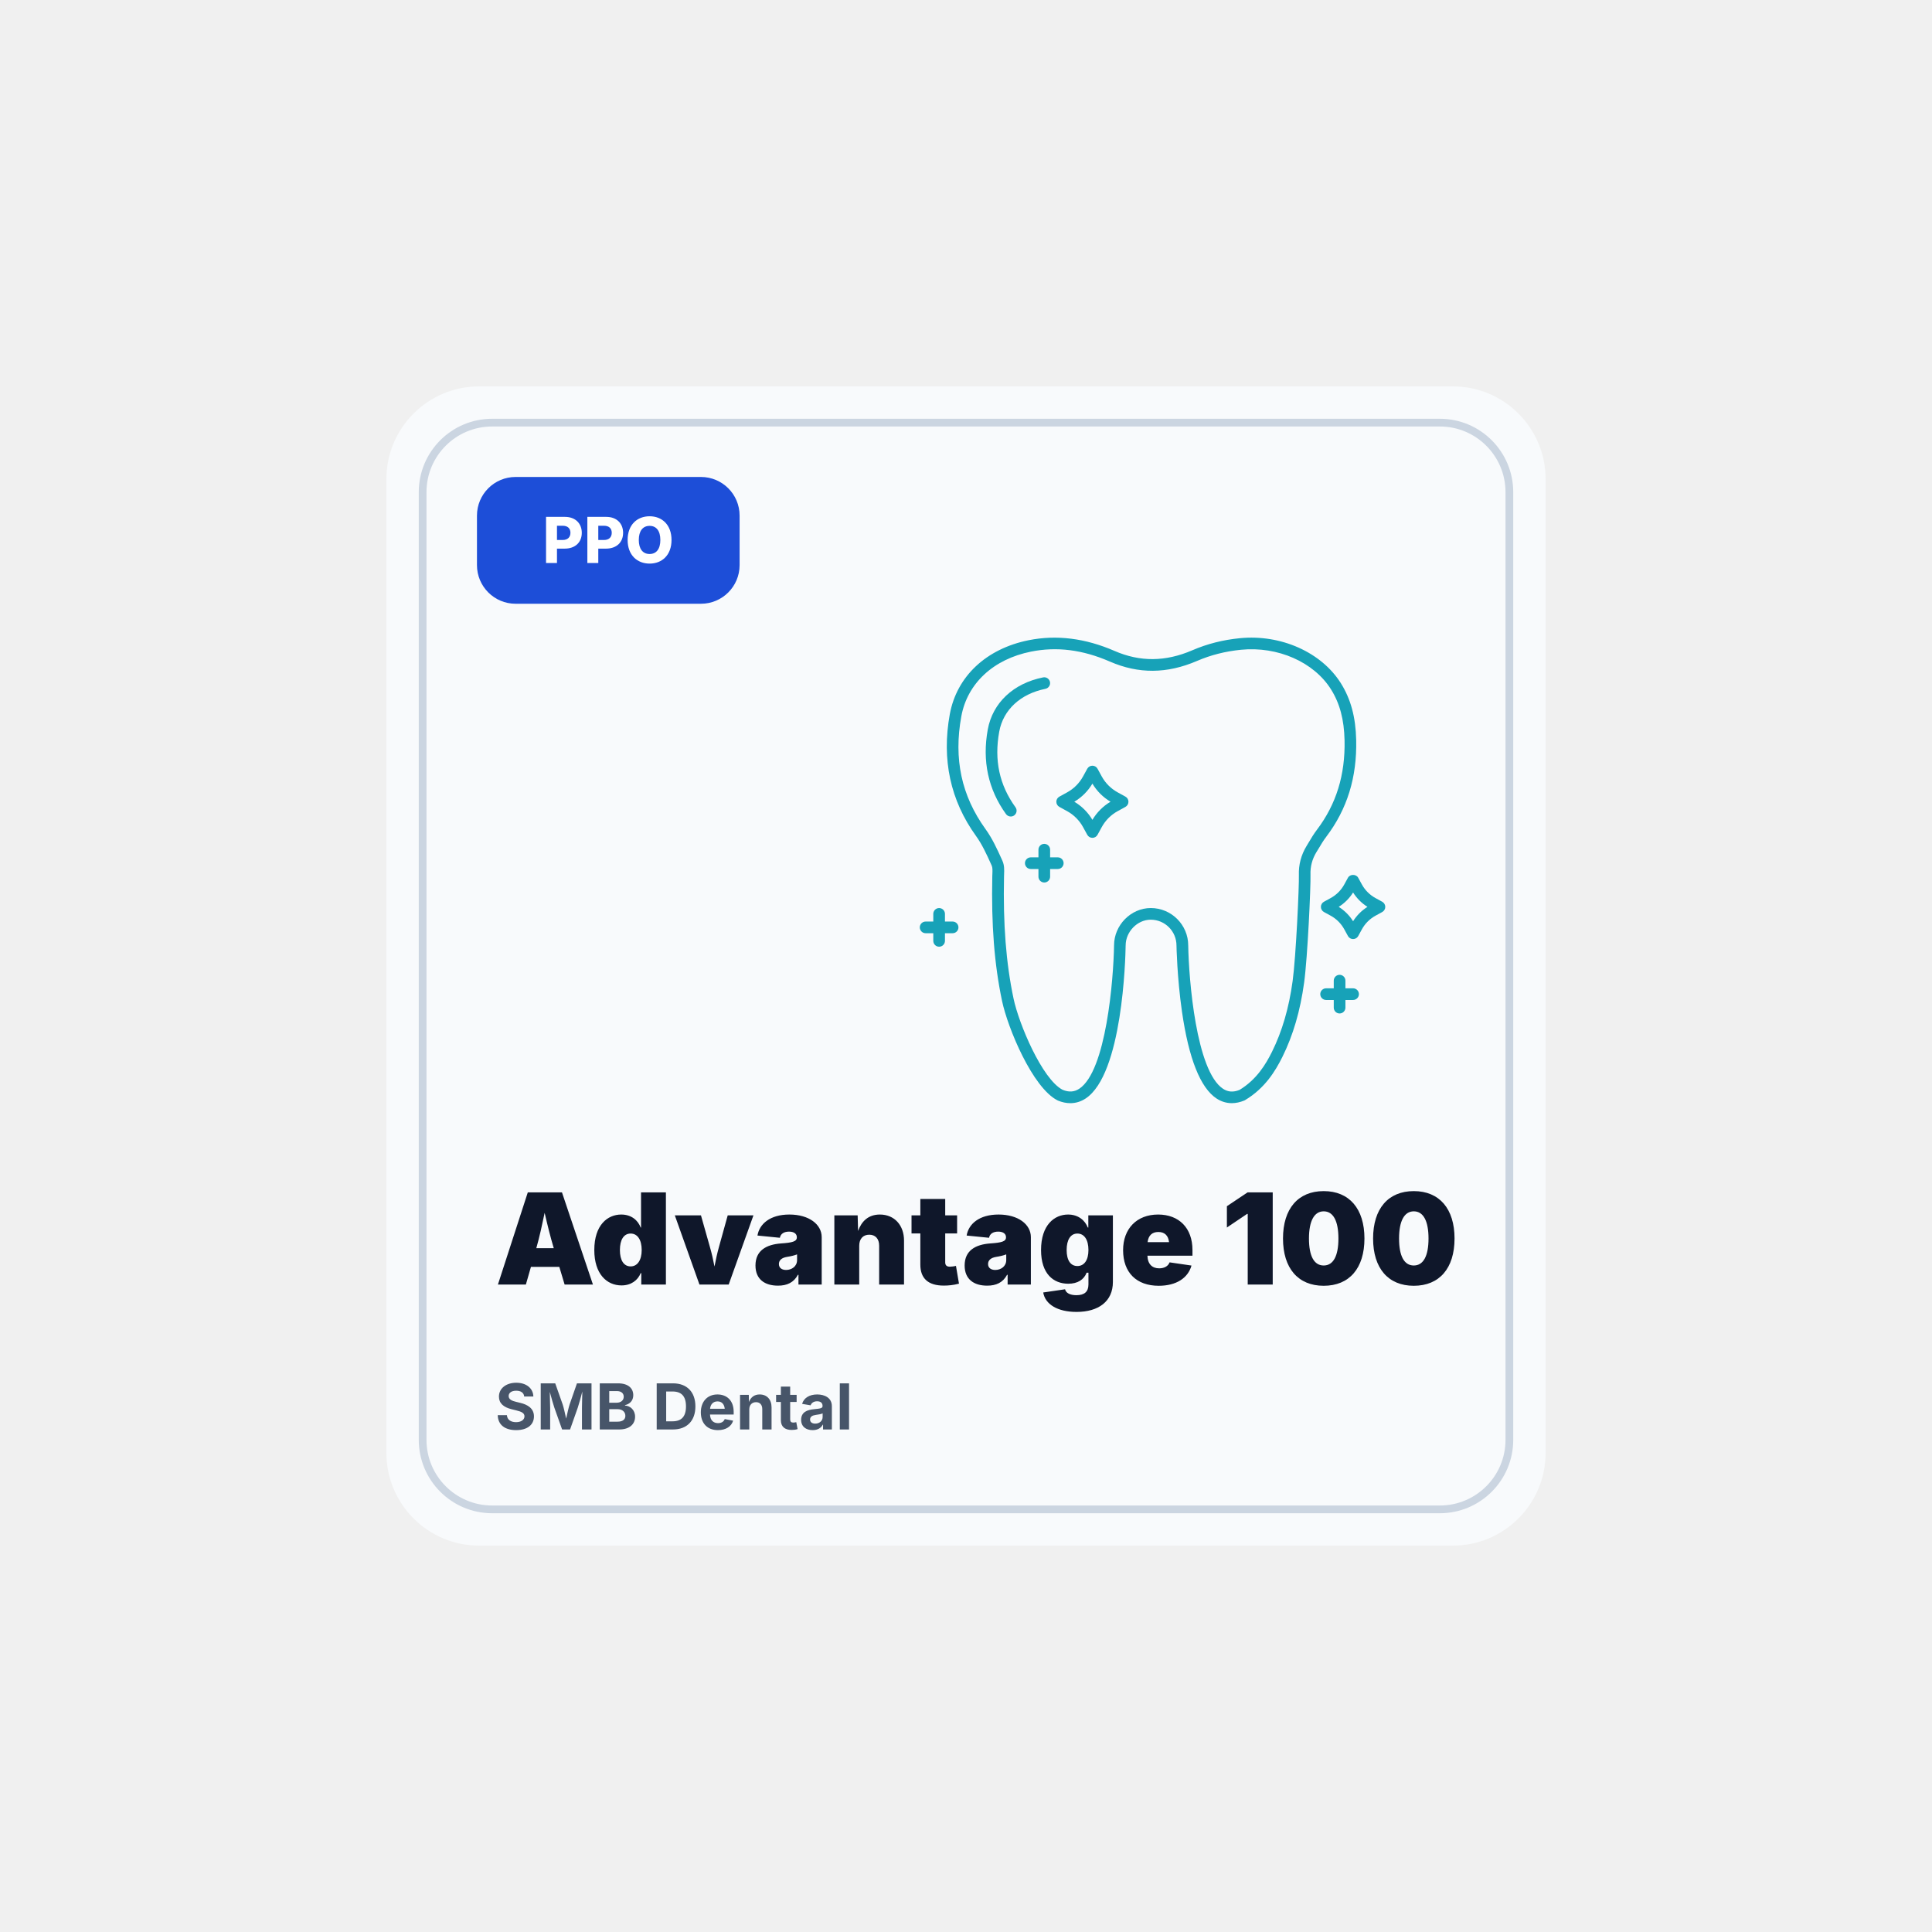
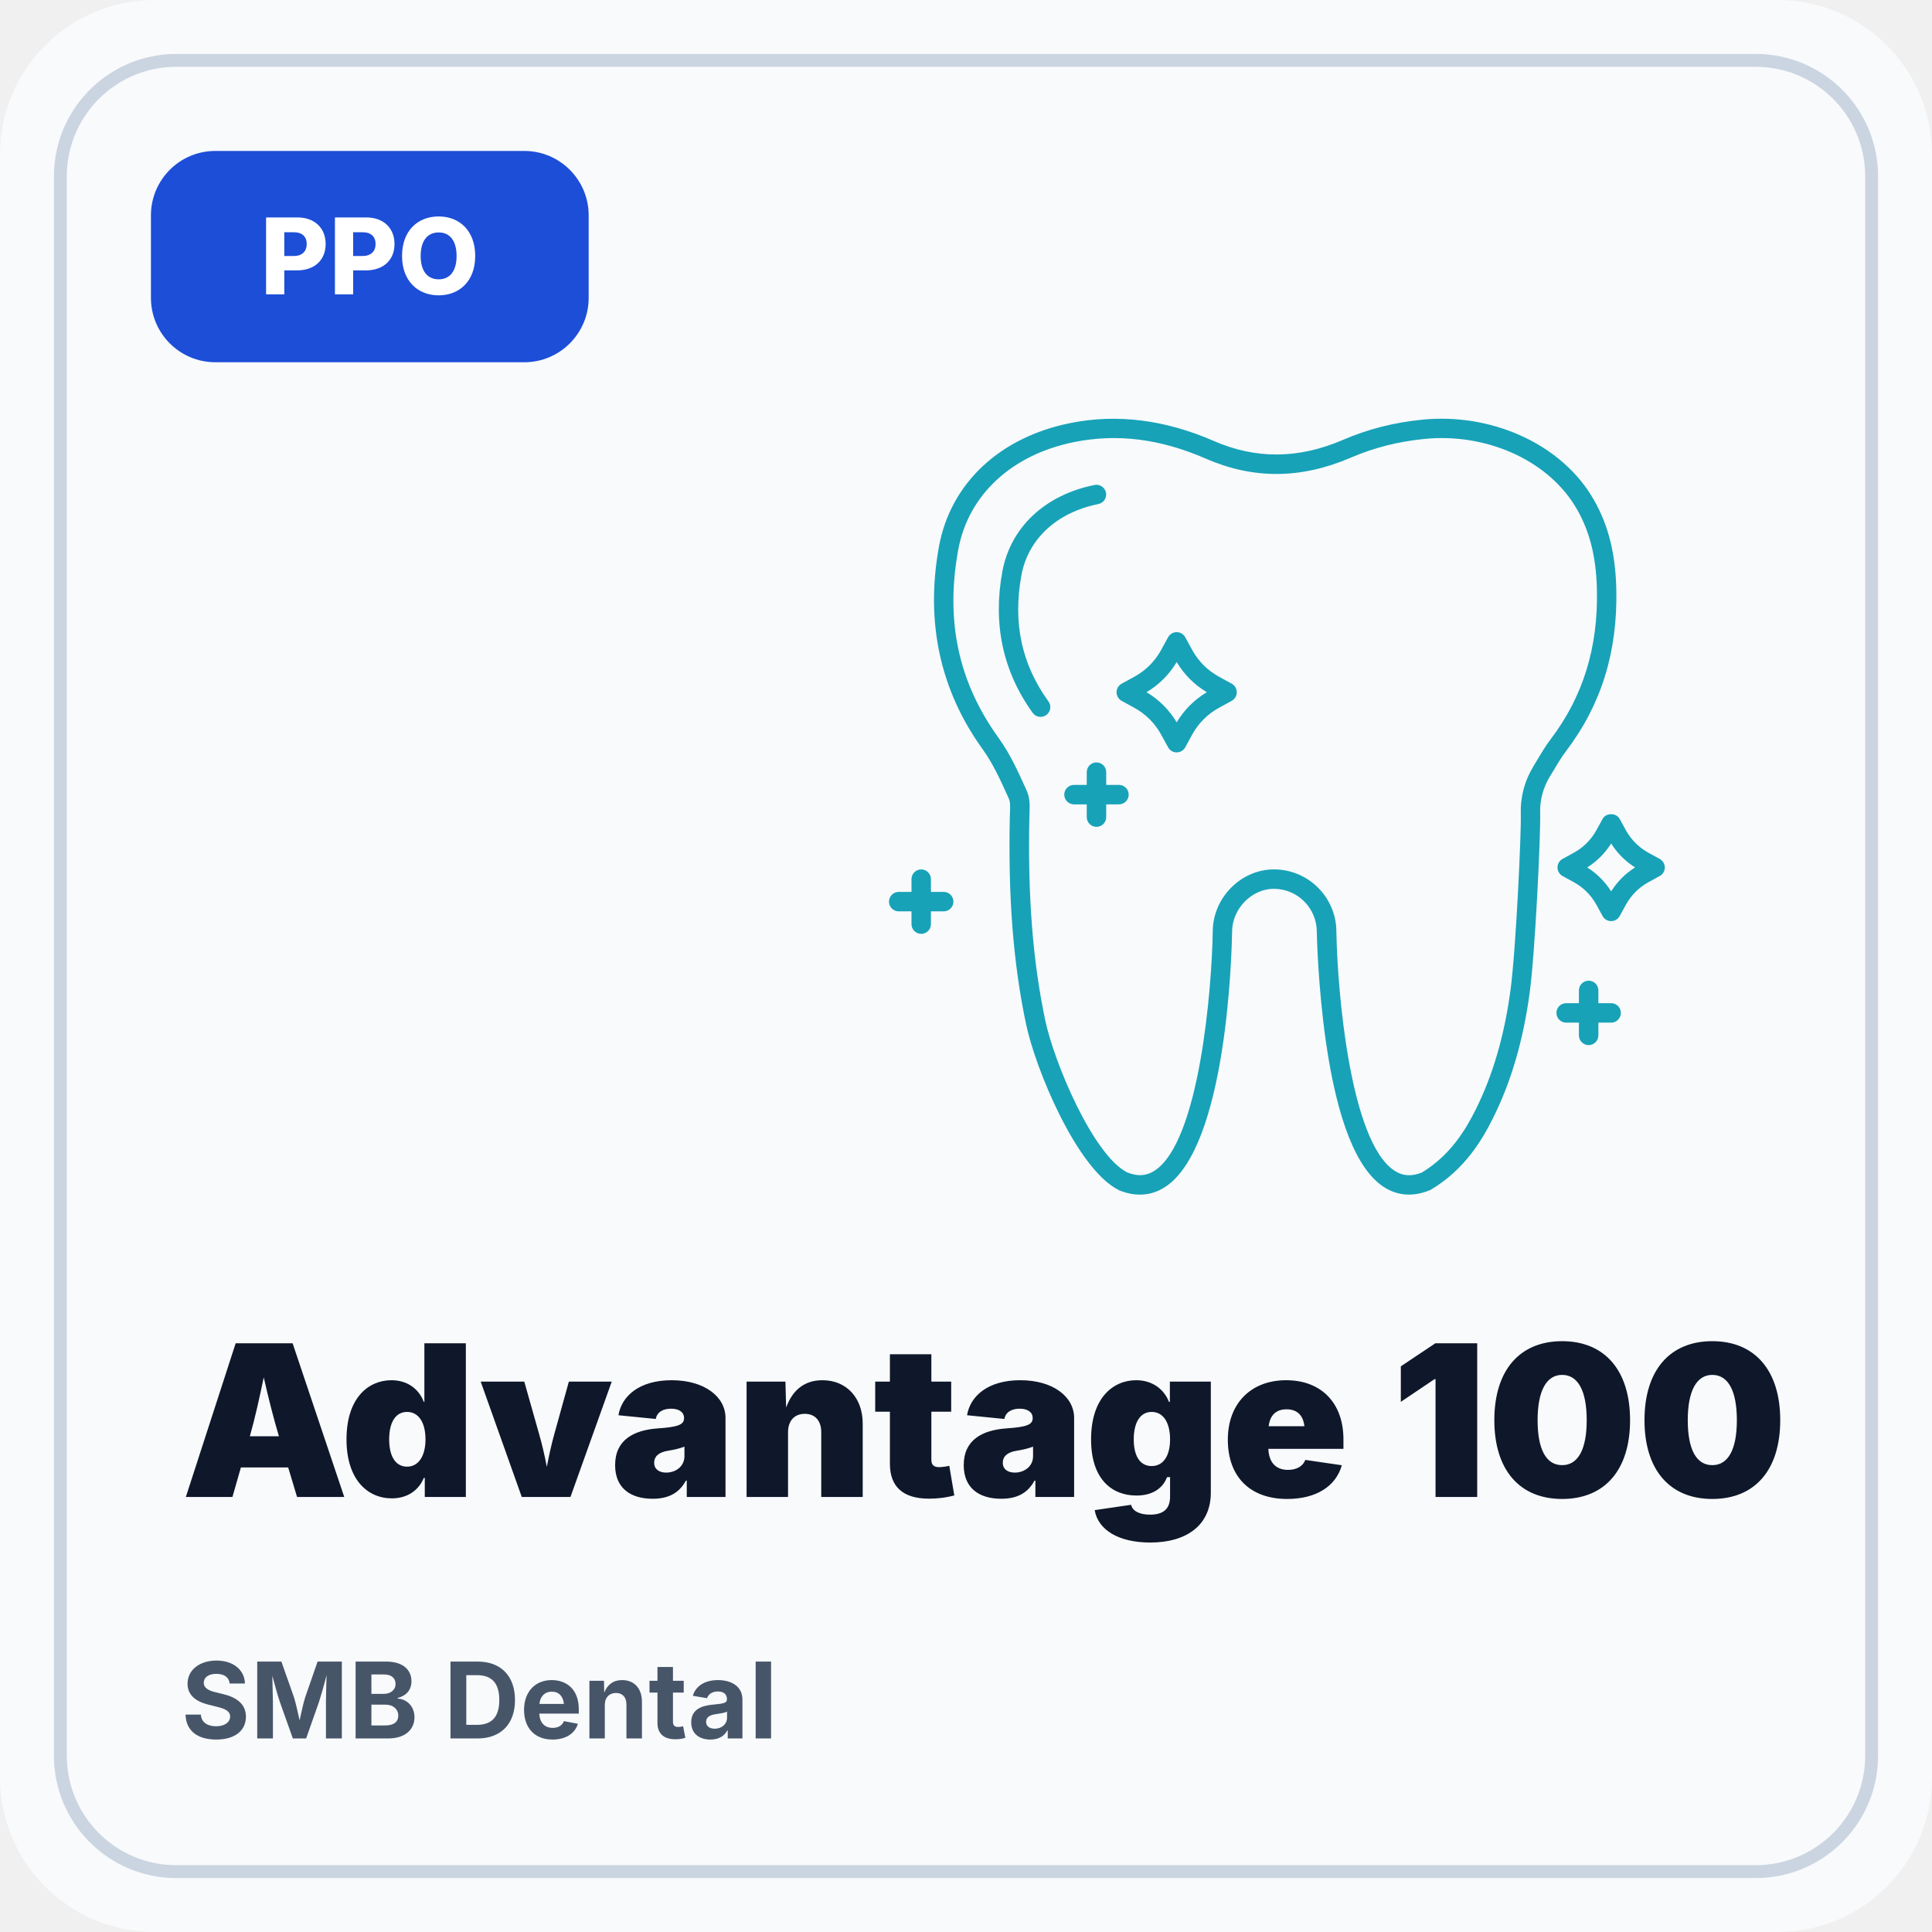
- <svg xmlns="http://www.w3.org/2000/svg" viewBox="0 0 500 500">
+ <svg xmlns="http://www.w3.org/2000/svg" viewBox="100 100 300 300">
  <defs>
    <symbol id="toothIcon" viewBox="0 0 100 100">
      <path d="m78.785 46.289c0.41-0.695 0.801-1.348 1.266-1.957 3.606-4.754 5.289-10.184 5.148-16.602-0.086-3.922-0.922-7.016-2.629-9.738-3.332-5.309-10.281-8.406-17.305-7.711-2.918 0.289-5.582 0.965-8.145 2.07-4.598 1.98-8.965 2.016-13.344 0.105-4.988-2.172-9.934-2.789-14.703-1.828-7.277 1.461-12.328 6.207-13.512 12.695-1.41 7.746 0.102 14.758 4.492 20.844 1.055 1.461 1.824 3.16 2.566 4.801l0.133 0.297c0.152 0.336 0.129 0.871 0.109 1.391l-0.016 0.41c-0.18 8.328 0.352 15.121 1.672 21.375 0.98 4.637 5.215 14.852 9.492 17.027 0.012 0.008 0.023 0.004 0.035 0.012 0.012 0.008 0.02 0.016 0.031 0.023 0.73 0.305 1.449 0.453 2.144 0.453 0.922 0 1.801-0.266 2.606-0.793 6.336-4.152 6.836-23.969 6.871-26.23 0-2.352 2.004-4.418 4.293-4.418 2.438 0 4.418 1.98 4.418 4.434 0 0.055 0.098 5.484 0.941 11.328 1.164 8.059 3.16 13.066 5.93 14.883 0.805 0.527 1.688 0.793 2.606 0.793 0.695 0 1.414-0.152 2.144-0.453 0.043-0.02 0.086-0.039 0.129-0.066 3.426-2.047 5.215-5.027 6.391-7.394 1.844-3.719 3.066-7.891 3.731-12.75 0.598-4.352 1.152-16.594 1.09-18.484-0.047-1.398 0.289-2.672 1.027-3.887zm-1.719-1.02-0.367 0.613c-0.938 1.539-1.379 3.223-1.32 4.996 0.059 1.719-0.492 13.91-1.07 18.145-0.637 4.641-1.793 8.609-3.539 12.133-1.047 2.109-2.621 4.75-5.562 6.527-1.07 0.43-1.969 0.367-2.82-0.191-4.617-3.027-5.875-18.766-5.969-24.555 0-3.539-2.879-6.418-6.418-6.418-3.41 0-6.293 2.938-6.293 6.398-0.094 5.809-1.348 21.543-5.969 24.57-0.859 0.562-1.766 0.617-2.848 0.176-3.508-1.828-7.488-11.281-8.406-15.637-1.285-6.102-1.805-12.746-1.629-20.922l0.012-0.375c0.027-0.719 0.062-1.531-0.285-2.301l-0.133-0.297c-0.785-1.73-1.598-3.523-2.769-5.144-4.117-5.707-5.477-12.023-4.144-19.312 1.031-5.652 5.492-9.801 11.938-11.094 4.422-0.887 8.84-0.332 13.512 1.703 4.914 2.141 9.801 2.106 14.934-0.105 2.371-1.02 4.844-1.648 7.551-1.918 6.285-0.621 12.477 2.106 15.41 6.785 1.508 2.402 2.246 5.172 2.324 8.719 0.129 5.949-1.422 10.969-4.742 15.352-0.535 0.703-0.973 1.441-1.395 2.152z" fill="#17a2b8" />
      <path d="m24.035 26.289c0.68-3.731 3.637-6.473 7.91-7.332 0.543-0.109 0.895-0.637 0.785-1.176s-0.637-0.891-1.176-0.785c-5.109 1.027-8.652 4.367-9.484 8.934-0.98 5.383 0.07 10.258 3.125 14.492 0.195 0.27 0.5 0.414 0.812 0.414 0.203 0 0.406-0.062 0.586-0.188 0.449-0.324 0.551-0.949 0.227-1.395-2.766-3.828-3.676-8.07-2.785-12.965z" fill="#17a2b8" />
      <path d="m89.66 55.441-1.156-0.633c-0.984-0.539-1.789-1.344-2.328-2.328l-0.633-1.156c-0.352-0.641-1.402-0.641-1.754 0l-0.633 1.156c-0.539 0.984-1.344 1.789-2.328 2.328l-1.156 0.633c-0.32 0.176-0.52 0.512-0.52 0.879 0 0.363 0.199 0.703 0.52 0.879l1.156 0.633c0.984 0.539 1.789 1.344 2.328 2.328l0.633 1.156c0.176 0.32 0.512 0.52 0.879 0.52 0.363 0 0.703-0.199 0.879-0.52l0.633-1.156c0.539-0.984 1.344-1.789 2.328-2.328l1.156-0.633c0.32-0.176 0.52-0.512 0.52-0.879-0.004-0.367-0.203-0.703-0.523-0.879zm-4.992 3.336c-0.625-0.996-1.465-1.832-2.461-2.461 0.996-0.625 1.836-1.465 2.461-2.461 0.625 0.996 1.465 1.832 2.461 2.461-0.996 0.629-1.836 1.469-2.461 2.461z" fill="#17a2b8" />
      <path d="m45.656 37.426-1.324-0.727c-1.152-0.633-2.098-1.574-2.731-2.727l-0.723-1.324c-0.176-0.32-0.512-0.52-0.879-0.52-0.363 0-0.703 0.199-0.879 0.52l-0.727 1.324c-0.633 1.152-1.574 2.098-2.731 2.731l-1.324 0.727c-0.32 0.176-0.52 0.512-0.52 0.879 0 0.363 0.199 0.703 0.52 0.879l1.324 0.727c1.152 0.633 2.098 1.574 2.731 2.731l0.727 1.324c0.176 0.32 0.512 0.52 0.879 0.52s0.703-0.199 0.879-0.52l0.723-1.324c0.633-1.152 1.574-2.098 2.731-2.731l1.324-0.727c0.32-0.176 0.52-0.512 0.52-0.879 0-0.371-0.199-0.711-0.52-0.883zm-5.656 3.977c-0.758-1.281-1.824-2.344-3.102-3.102 1.281-0.758 2.344-1.82 3.102-3.102 0.758 1.281 1.824 2.344 3.102 3.102-1.277 0.758-2.34 1.824-3.102 3.102z" fill="#17a2b8" />
      <path d="m82.355 67.961c-0.551 0-1 0.449-1 1v1.312h-1.312c-0.551 0-1 0.449-1 1 0 0.551 0.449 1 1 1h1.312v1.312c0 0.551 0.449 1 1 1s1-0.449 1-1v-1.312h1.312c0.551 0 1-0.449 1-1 0-0.551-0.449-1-1-1h-1.312v-1.312c0-0.555-0.449-1-1-1z" fill="#17a2b8" />
      <path d="m13.734 63.145c0.551 0 1-0.449 1-1v-1.312h1.312c0.551 0 1-0.449 1-1s-0.449-1-1-1h-1.312v-1.312c0-0.551-0.449-1-1-1s-1 0.449-1 1v1.312h-1.312c-0.551 0-1 0.449-1 1s0.449 1 1 1h1.312v1.312c0 0.551 0.449 1 1 1z" fill="#17a2b8" />
      <path d="m34.066 47.832h-1.312v-1.312c0-0.551-0.449-1-1-1-0.551 0-1 0.449-1 1v1.312h-1.312c-0.551 0-1 0.449-1 1s0.449 1 1 1h1.312v1.312c0 0.551 0.449 1 1 1 0.551 0 1-0.449 1-1v-1.312h1.312c0.551 0 1-0.449 1-1-0.004-0.551-0.449-1-1-1z" fill="#17a2b8" />
    </symbol>
  </defs>
  <rect width="300" height="300" rx="24" fill="#F8FAFC" x="100" y="100" style="stroke-width: 1;" />
  <rect x="109.375" y="109.375" width="281.25" height="281.25" rx="18" fill="none" stroke="#CBD5E1" stroke-width="2" style="stroke-width: 2;" />
  <rect x="123.438" y="123.438" width="67.969" height="32.813" rx="10" fill="#1D4ED8" style="stroke-width: 1;" />
  <text x="157.422" y="145.703" text-anchor="middle" font-size="14" font-weight="800" font-family="Inter, ui-sans-serif, system-ui, -apple-system, Segoe UI, Roboto, Arial" fill="#FFFFFF" style="white-space: pre; stroke-width: 1; font-size: 16.4px;">PPO</text>
  <use href="#toothIcon" width="74" height="74" transform="matrix(2.040992, 0, 0, 2.040992, 222.3012, 149.6374)" style="" />
  <text x="128.125" y="332.448" font-size="28" font-weight="900" font-family="Inter, ui-sans-serif, system-ui, -apple-system, Segoe UI, Roboto, Arial" fill="#0F172A" style="white-space: pre; stroke-width: 1; font-size: 32.8px;">Advantage 100</text>
  <text x="128.125" y="369.948" font-size="14" font-weight="700" font-family="Inter, ui-sans-serif, system-ui, -apple-system, Segoe UI, Roboto, Arial" fill="#475569" style="white-space: pre; stroke-width: 1; font-size: 16.4px;">SMB Dental</text>
</svg>
